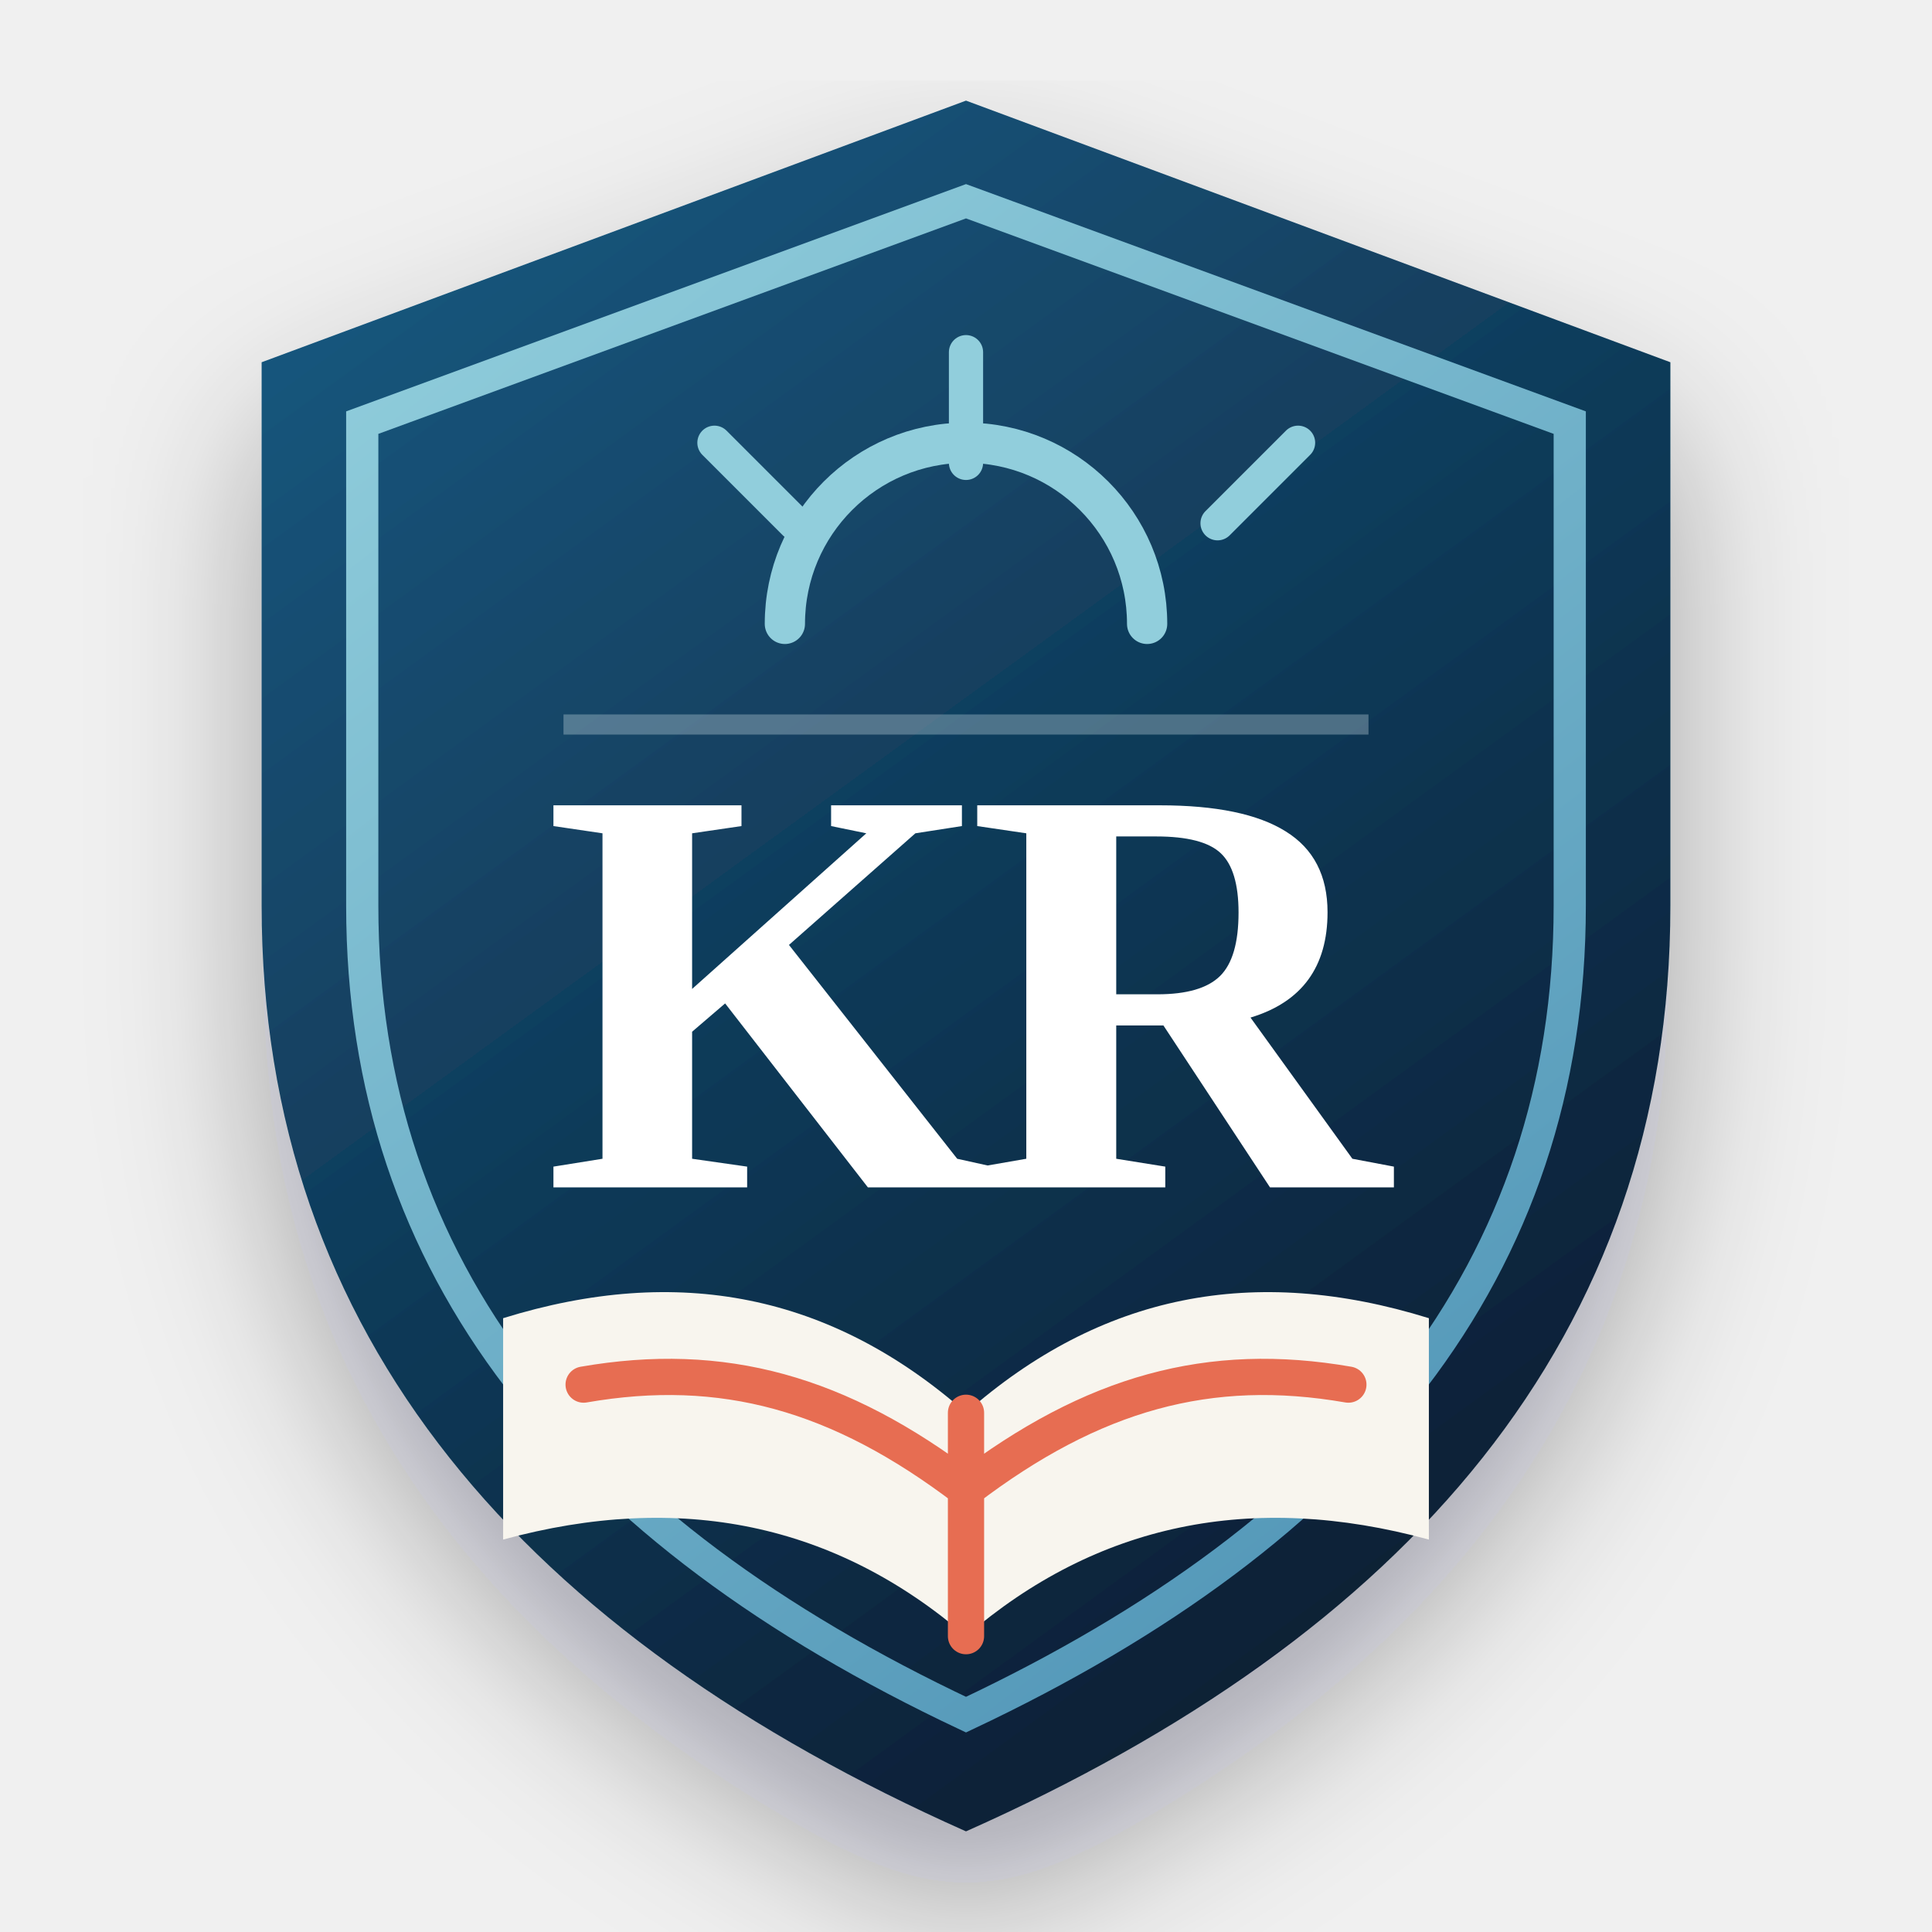
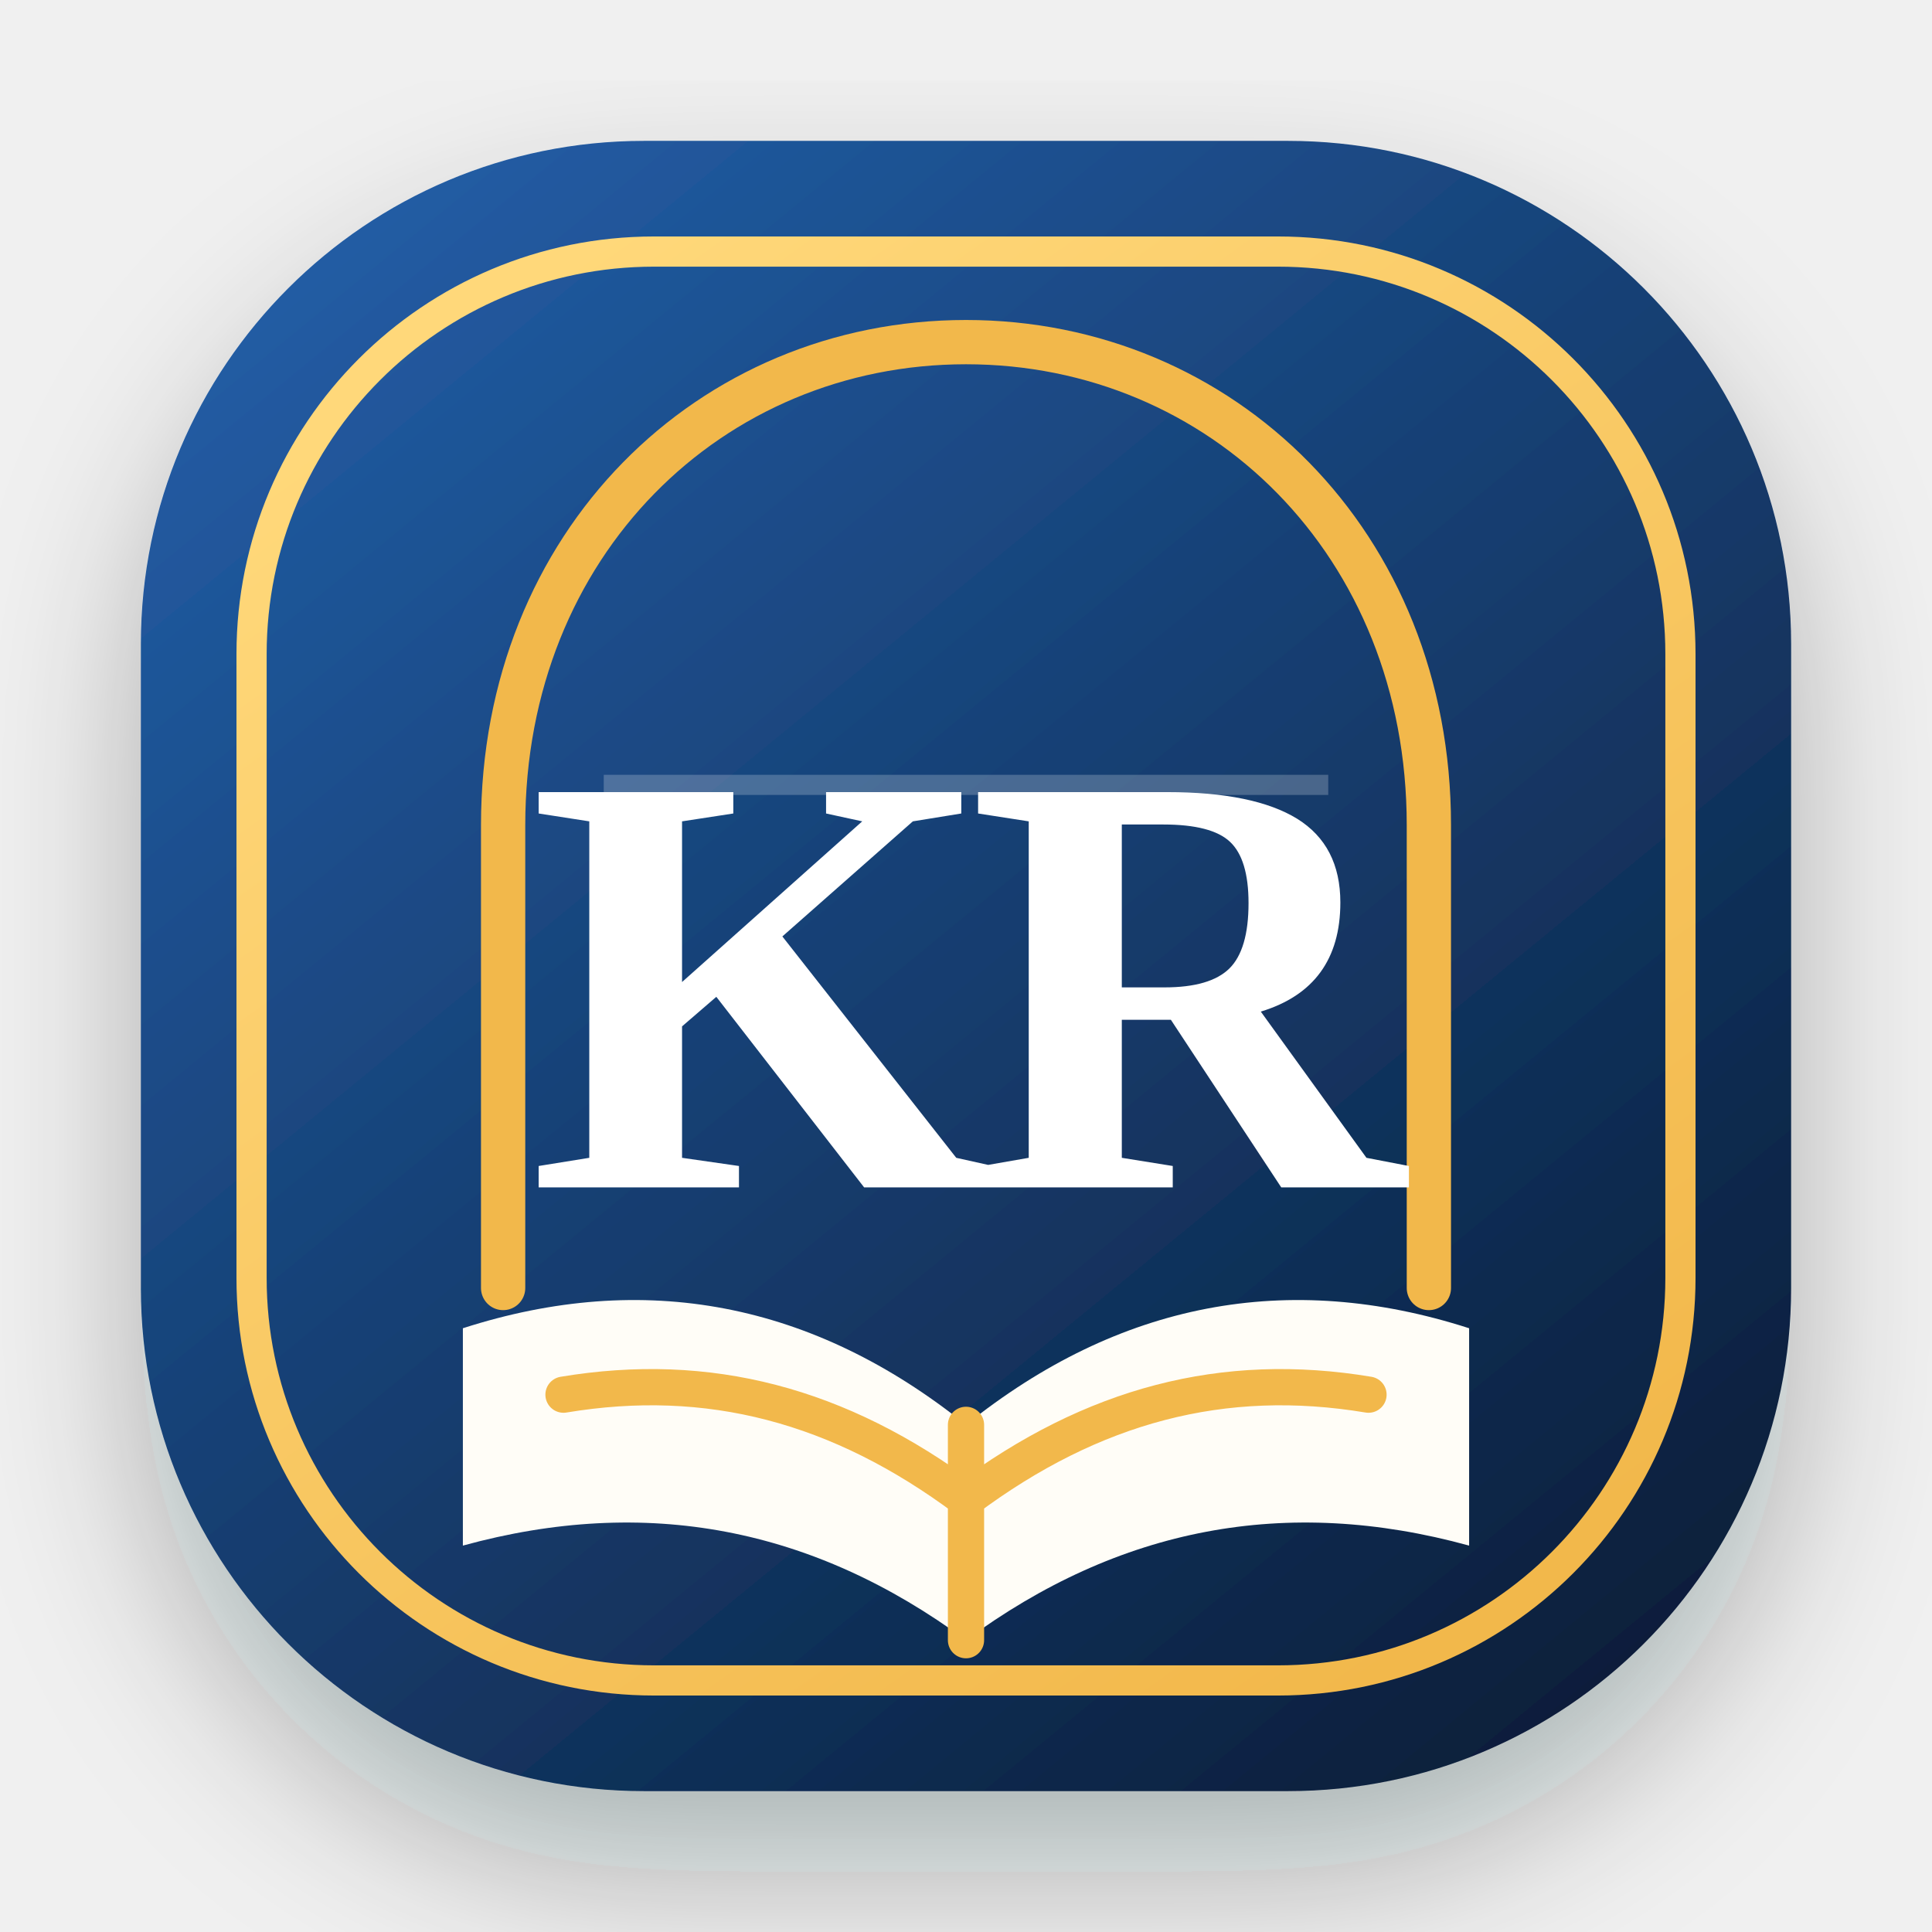
<svg xmlns="http://www.w3.org/2000/svg" viewBox="0 0 96 96" role="img" aria-labelledby="title desc">
  <defs>
-     <linearGradient id="shield" x1="20" y1="10" x2="76" y2="87" gradientUnits="userSpaceOnUse">
-       <stop stop-color="#18577E" />
-       <stop offset="1" stop-color="#07182C" />
+     <linearGradient id="base" x1="14" y1="8" x2="82" y2="91" gradientUnits="userSpaceOnUse">
+       <stop stop-color="#235FA9" />
+       <stop offset="1" stop-color="#081A33" />
    </linearGradient>
-     <linearGradient id="edge" x1="20" y1="12" x2="76" y2="84" gradientUnits="userSpaceOnUse">
-       <stop stop-color="#91CEDC" />
-       <stop offset="1" stop-color="#4C91B4" />
+     <linearGradient id="accent" x1="25" y1="15" x2="72" y2="81" gradientUnits="userSpaceOnUse">
+       <stop stop-color="#FFD87A" />
+       <stop offset="1" stop-color="#F2B84B" />
    </linearGradient>
-     <filter id="shadow" x="-25%" y="-20%" width="150%" height="155%">
-       <feDropShadow dx="0" dy="4" stdDeviation="4" flood-color="#030D17" flood-opacity=".32" />
+     <filter id="shadow" x="-25%" y="-25%" width="150%" height="160%">
+       <feDropShadow dx="0" dy="4" stdDeviation="4" flood-color="#07152A" flood-opacity=".28" />
    </filter>
  </defs>
-   <path d="M48 5 83 18v27c0 21.5-13.2 36.3-35 46C26.2 81.3 13 66.5 13 45V18L48 5Z" fill="url(#shield)" filter="url(#shadow)" />
-   <path d="M48 10 78 21v24c0 18.1-10.7 31.1-30 40.2C28.7 76.1 18 63.1 18 45V21L48 10Z" fill="none" stroke="url(#edge)" stroke-width="1.6" />
-   <path d="M39 31a9 9 0 0 1 18 0" fill="none" stroke="#91CEDC" stroke-width="2" stroke-linecap="round" />
-   <path d="M48 17.5V23M35.5 22l4 4M60.5 26l4-4" fill="none" stroke="#91CEDC" stroke-width="1.7" stroke-linecap="round" />
-   <path d="M28 36h40" fill="none" stroke="#E5F2F5" stroke-width="1" opacity=".3" />
-   <text x="48" y="59" fill="#FFFFFF" font-family="Georgia, 'Times New Roman', serif" font-size="29" font-weight="700" letter-spacing="-1.5" text-anchor="middle">KR</text>
-   <path d="M25 65.5c8.7-2.7 16.3-1.2 23 4.7 6.7-5.9 14.3-7.4 23-4.7v11c-8.8-2.4-16.5-.8-23 4.8-6.5-5.6-14.2-7.2-23-4.8v-11Z" fill="#F8F5EE" />
-   <path d="M48 70.2v11.1M29 68.8c6.9-1.2 12.7.4 19 5.2M67 68.8c-6.9-1.2-12.7.4-19 5.2" fill="none" stroke="#E76D52" stroke-width="1.8" stroke-linecap="round" />
+   <rect x="7" y="7" width="82" height="82" rx="25" fill="url(#base)" filter="url(#shadow)" />
+   <rect x="12.5" y="12.5" width="71" height="71" rx="20" fill="none" stroke="url(#accent)" stroke-width="1.5" />
+   <path d="M25 64V41c0-14 10.3-24 23-24s23 10 23 24v23" fill="none" stroke="#F2B84B" stroke-width="2.2" stroke-linecap="round" />
+   <path d="M30 39h36" stroke="#FFFFFF" stroke-width="1" opacity=".22" />
+   <text x="48" y="59" fill="#FFFFFF" font-family="Georgia, 'Times New Roman', serif" font-size="30" font-weight="700" letter-spacing="-1.5" text-anchor="middle">KR</text>
+   <path d="M23 66c9-2.9 17.4-1.3 25 4.8 7.6-6.1 16-7.7 25-4.8v10.8c-9.1-2.5-17.4-.9-25 4.7-7.6-5.6-15.9-7.2-25-4.7V66Z" fill="#FFFDF7" />
+   <path d="M48 70.8v10.7M28 69.3c7.2-1.2 13.7.5 20 5.2M68 69.3c-7.2-1.2-13.7.5-20 5.2" fill="none" stroke="#F2B84B" stroke-width="1.8" stroke-linecap="round" />
</svg>
